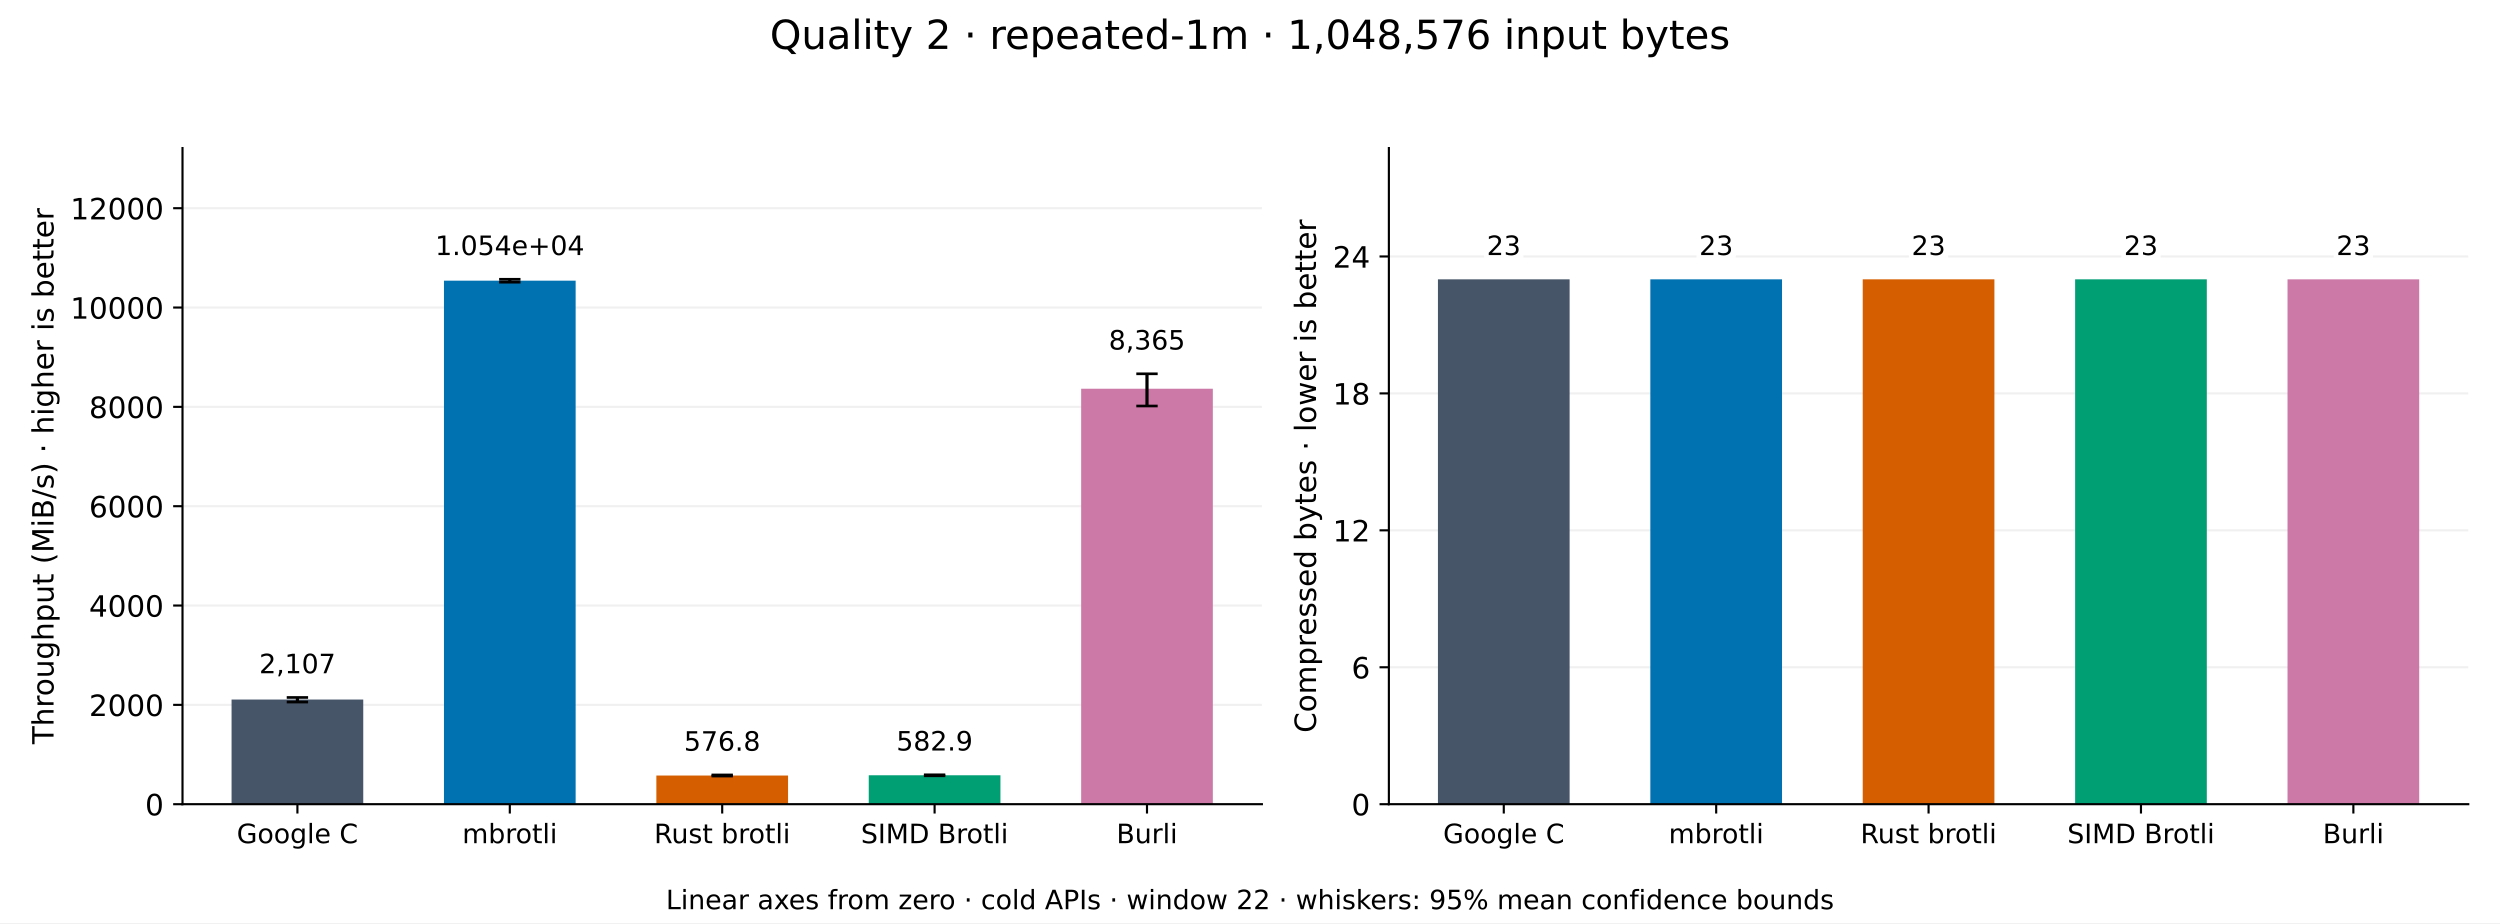
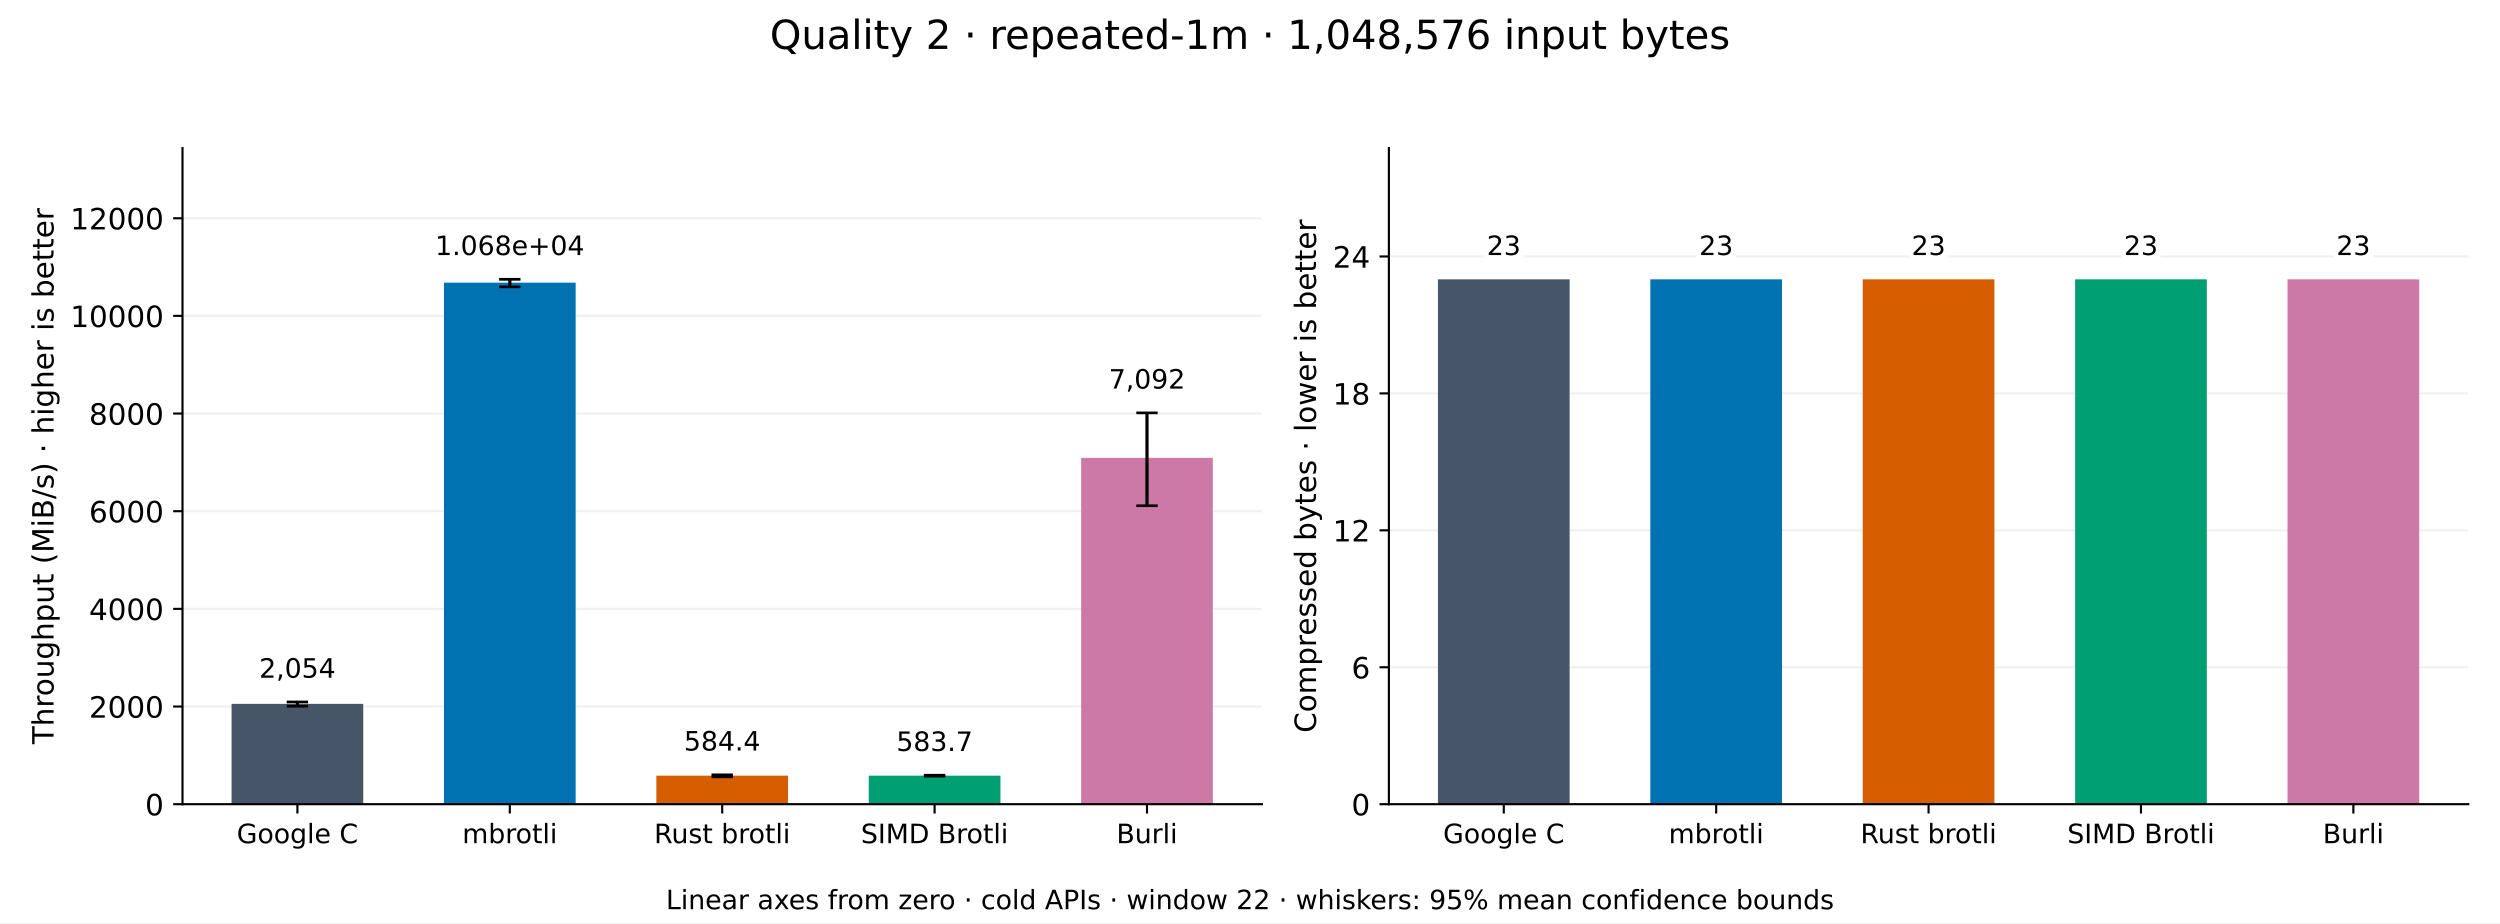
<svg xmlns="http://www.w3.org/2000/svg" xmlns:xlink="http://www.w3.org/1999/xlink" width="936pt" height="345.6pt" viewBox="0 0 936 345.6" version="1.1">
  <defs>
    <style type="text/css">*{stroke-linejoin: round; stroke-linecap: butt}</style>
  </defs>
  <g id="figure_1">
    <g id="patch_1">
      <path d="M 0 345.6 L 936 345.6 L 936 0 L 0 0 z " style="fill: #ffffff" />
    </g>
    <g id="axes_1">
      <g id="patch_2">
        <path d="M 68.33 301.088 L 472.455 301.088 L 472.455 55.44 L 68.33 55.44 z " style="fill: #ffffff" />
      </g>
      <g id="matplotlib.axis_1">
        <g id="xtick_1">
          <g id="line2d_1">
            <defs>
              <path id="m3d63aaa0ea" d="M 0 0 L 0 3.5 " style="stroke: #000000; stroke-width: 0.8" />
            </defs>
            <g>
              <use xlink:href="#m3d63aaa0ea" x="111.351" y="301.088" style="stroke: #000000; stroke-width: 0.8" />
            </g>
          </g>
          <g id="text_1">
            <text style="font-size: 10px; font-family: 'DejaVu Sans', 'Bitstream Vera Sans', 'Computer Modern Sans Serif', 'Lucida Grande', 'Verdana', 'Geneva', 'Lucid', 'Arial', 'Helvetica', 'Avant Garde', sans-serif; text-anchor: middle" x="111.351" y="315.686" transform="rotate(-0 111.3508 315.6864)">Google C</text>
          </g>
        </g>
        <g id="xtick_2">
          <g id="line2d_2">
            <g>
              <use xlink:href="#m3d63aaa0ea" x="190.872" y="301.088" style="stroke: #000000; stroke-width: 0.8" />
            </g>
          </g>
          <g id="text_2">
            <text style="font-size: 10px; font-family: 'DejaVu Sans', 'Bitstream Vera Sans', 'Computer Modern Sans Serif', 'Lucida Grande', 'Verdana', 'Geneva', 'Lucid', 'Arial', 'Helvetica', 'Avant Garde', sans-serif; text-anchor: middle" x="190.872" y="315.686" transform="rotate(-0 190.8716 315.6864)">mbrotli</text>
          </g>
        </g>
        <g id="xtick_3">
          <g id="line2d_3">
            <g>
              <use xlink:href="#m3d63aaa0ea" x="270.392" y="301.088" style="stroke: #000000; stroke-width: 0.8" />
            </g>
          </g>
          <g id="text_3">
            <text style="font-size: 10px; font-family: 'DejaVu Sans', 'Bitstream Vera Sans', 'Computer Modern Sans Serif', 'Lucida Grande', 'Verdana', 'Geneva', 'Lucid', 'Arial', 'Helvetica', 'Avant Garde', sans-serif; text-anchor: middle" x="270.392" y="315.686" transform="rotate(-0 270.3925 315.6864)">Rust brotli</text>
          </g>
        </g>
        <g id="xtick_4">
          <g id="line2d_4">
            <g>
              <use xlink:href="#m3d63aaa0ea" x="349.913" y="301.088" style="stroke: #000000; stroke-width: 0.8" />
            </g>
          </g>
          <g id="text_4">
            <text style="font-size: 10px; font-family: 'DejaVu Sans', 'Bitstream Vera Sans', 'Computer Modern Sans Serif', 'Lucida Grande', 'Verdana', 'Geneva', 'Lucid', 'Arial', 'Helvetica', 'Avant Garde', sans-serif; text-anchor: middle" x="349.913" y="315.686" transform="rotate(-0 349.9134 315.6864)">SIMD Brotli</text>
          </g>
        </g>
        <g id="xtick_5">
          <g id="line2d_5">
            <g>
              <use xlink:href="#m3d63aaa0ea" x="429.434" y="301.088" style="stroke: #000000; stroke-width: 0.8" />
            </g>
          </g>
          <g id="text_5">
            <text style="font-size: 10px; font-family: 'DejaVu Sans', 'Bitstream Vera Sans', 'Computer Modern Sans Serif', 'Lucida Grande', 'Verdana', 'Geneva', 'Lucid', 'Arial', 'Helvetica', 'Avant Garde', sans-serif; text-anchor: middle" x="429.434" y="315.686" transform="rotate(-0 429.4342 315.6864)">Burli</text>
          </g>
        </g>
      </g>
      <g id="matplotlib.axis_2">
        <g id="ytick_1">
          <g id="line2d_6">
            <path d="M 68.33 301.088 L 472.455 301.088 " clip-path="url(#pef6c28fa15)" style="fill: none; stroke: #b0b0b0; stroke-opacity: 0.18; stroke-width: 0.8; stroke-linecap: square" />
          </g>
          <g id="line2d_7">
            <defs>
              <path id="mb6c034703b" d="M 0 0 L -3.5 0 " style="stroke: #000000; stroke-width: 0.8" />
            </defs>
            <g>
              <use xlink:href="#mb6c034703b" x="68.33" y="301.088" style="stroke: #000000; stroke-width: 0.8" />
            </g>
          </g>
          <g id="text_6">
            <text style="font-size: 11px; font-family: 'DejaVu Sans', 'Bitstream Vera Sans', 'Computer Modern Sans Serif', 'Lucida Grande', 'Verdana', 'Geneva', 'Lucid', 'Arial', 'Helvetica', 'Avant Garde', sans-serif; text-anchor: end" x="61.33" y="305.267" transform="rotate(-0 61.33 305.2671)">0</text>
          </g>
        </g>
        <g id="ytick_2">
          <g id="line2d_8">
-             <path d="M 68.33 263.899 L 472.455 263.899 " clip-path="url(#pef6c28fa15)" style="fill: none; stroke: #b0b0b0; stroke-opacity: 0.18; stroke-width: 0.8; stroke-linecap: square" />
+             <path d="M 68.33 264.525 L 472.455 264.525 " clip-path="url(#pef6c28fa15)" style="fill: none; stroke: #b0b0b0; stroke-opacity: 0.18; stroke-width: 0.8; stroke-linecap: square" />
          </g>
          <g id="line2d_9">
            <g>
-               <use xlink:href="#mb6c034703b" x="68.33" y="263.899" style="stroke: #000000; stroke-width: 0.8" />
+               <use xlink:href="#mb6c034703b" x="68.33" y="264.525" style="stroke: #000000; stroke-width: 0.8" />
            </g>
          </g>
          <g id="text_7">
-             <text style="font-size: 11px; font-family: 'DejaVu Sans', 'Bitstream Vera Sans', 'Computer Modern Sans Serif', 'Lucida Grande', 'Verdana', 'Geneva', 'Lucid', 'Arial', 'Helvetica', 'Avant Garde', sans-serif; text-anchor: end" x="61.33" y="268.078" transform="rotate(-0 61.33 268.078)">2000</text>
+             <text style="font-size: 11px; font-family: 'DejaVu Sans', 'Bitstream Vera Sans', 'Computer Modern Sans Serif', 'Lucida Grande', 'Verdana', 'Geneva', 'Lucid', 'Arial', 'Helvetica', 'Avant Garde', sans-serif; text-anchor: end" x="61.33" y="268.704" transform="rotate(-0 61.33 268.7038)">2000</text>
          </g>
        </g>
        <g id="ytick_3">
          <g id="line2d_10">
-             <path d="M 68.33 226.71 L 472.455 226.71 " clip-path="url(#pef6c28fa15)" style="fill: none; stroke: #b0b0b0; stroke-opacity: 0.18; stroke-width: 0.8; stroke-linecap: square" />
+             <path d="M 68.33 227.961 L 472.455 227.961 " clip-path="url(#pef6c28fa15)" style="fill: none; stroke: #b0b0b0; stroke-opacity: 0.18; stroke-width: 0.8; stroke-linecap: square" />
          </g>
          <g id="line2d_11">
            <g>
-               <use xlink:href="#mb6c034703b" x="68.33" y="226.71" style="stroke: #000000; stroke-width: 0.8" />
+               <use xlink:href="#mb6c034703b" x="68.33" y="227.961" style="stroke: #000000; stroke-width: 0.8" />
            </g>
          </g>
          <g id="text_8">
-             <text style="font-size: 11px; font-family: 'DejaVu Sans', 'Bitstream Vera Sans', 'Computer Modern Sans Serif', 'Lucida Grande', 'Verdana', 'Geneva', 'Lucid', 'Arial', 'Helvetica', 'Avant Garde', sans-serif; text-anchor: end" x="61.33" y="230.889" transform="rotate(-0 61.33 230.8889)">4000</text>
+             <text style="font-size: 11px; font-family: 'DejaVu Sans', 'Bitstream Vera Sans', 'Computer Modern Sans Serif', 'Lucida Grande', 'Verdana', 'Geneva', 'Lucid', 'Arial', 'Helvetica', 'Avant Garde', sans-serif; text-anchor: end" x="61.33" y="232.14" transform="rotate(-0 61.33 232.1404)">4000</text>
          </g>
        </g>
        <g id="ytick_4">
          <g id="line2d_12">
-             <path d="M 68.33 189.521 L 472.455 189.521 " clip-path="url(#pef6c28fa15)" style="fill: none; stroke: #b0b0b0; stroke-opacity: 0.18; stroke-width: 0.8; stroke-linecap: square" />
+             <path d="M 68.33 191.398 L 472.455 191.398 " clip-path="url(#pef6c28fa15)" style="fill: none; stroke: #b0b0b0; stroke-opacity: 0.18; stroke-width: 0.8; stroke-linecap: square" />
          </g>
          <g id="line2d_13">
            <g>
-               <use xlink:href="#mb6c034703b" x="68.33" y="189.521" style="stroke: #000000; stroke-width: 0.8" />
+               <use xlink:href="#mb6c034703b" x="68.33" y="191.398" style="stroke: #000000; stroke-width: 0.8" />
            </g>
          </g>
          <g id="text_9">
-             <text style="font-size: 11px; font-family: 'DejaVu Sans', 'Bitstream Vera Sans', 'Computer Modern Sans Serif', 'Lucida Grande', 'Verdana', 'Geneva', 'Lucid', 'Arial', 'Helvetica', 'Avant Garde', sans-serif; text-anchor: end" x="61.33" y="193.7" transform="rotate(-0 61.33 193.6997)">6000</text>
+             <text style="font-size: 11px; font-family: 'DejaVu Sans', 'Bitstream Vera Sans', 'Computer Modern Sans Serif', 'Lucida Grande', 'Verdana', 'Geneva', 'Lucid', 'Arial', 'Helvetica', 'Avant Garde', sans-serif; text-anchor: end" x="61.33" y="195.577" transform="rotate(-0 61.33 195.577)">6000</text>
          </g>
        </g>
        <g id="ytick_5">
          <g id="line2d_14">
-             <path d="M 68.33 152.331 L 472.455 152.331 " clip-path="url(#pef6c28fa15)" style="fill: none; stroke: #b0b0b0; stroke-opacity: 0.18; stroke-width: 0.8; stroke-linecap: square" />
+             <path d="M 68.33 154.834 L 472.455 154.834 " clip-path="url(#pef6c28fa15)" style="fill: none; stroke: #b0b0b0; stroke-opacity: 0.18; stroke-width: 0.8; stroke-linecap: square" />
          </g>
          <g id="line2d_15">
            <g>
-               <use xlink:href="#mb6c034703b" x="68.33" y="152.331" style="stroke: #000000; stroke-width: 0.8" />
+               <use xlink:href="#mb6c034703b" x="68.33" y="154.834" style="stroke: #000000; stroke-width: 0.8" />
            </g>
          </g>
          <g id="text_10">
-             <text style="font-size: 11px; font-family: 'DejaVu Sans', 'Bitstream Vera Sans', 'Computer Modern Sans Serif', 'Lucida Grande', 'Verdana', 'Geneva', 'Lucid', 'Arial', 'Helvetica', 'Avant Garde', sans-serif; text-anchor: end" x="61.33" y="156.511" transform="rotate(-0 61.33 156.5106)">8000</text>
+             <text style="font-size: 11px; font-family: 'DejaVu Sans', 'Bitstream Vera Sans', 'Computer Modern Sans Serif', 'Lucida Grande', 'Verdana', 'Geneva', 'Lucid', 'Arial', 'Helvetica', 'Avant Garde', sans-serif; text-anchor: end" x="61.33" y="159.014" transform="rotate(-0 61.33 159.0136)">8000</text>
          </g>
        </g>
        <g id="ytick_6">
          <g id="line2d_16">
-             <path d="M 68.33 115.142 L 472.455 115.142 " clip-path="url(#pef6c28fa15)" style="fill: none; stroke: #b0b0b0; stroke-opacity: 0.18; stroke-width: 0.8; stroke-linecap: square" />
+             <path d="M 68.33 118.271 L 472.455 118.271 " clip-path="url(#pef6c28fa15)" style="fill: none; stroke: #b0b0b0; stroke-opacity: 0.18; stroke-width: 0.8; stroke-linecap: square" />
          </g>
          <g id="line2d_17">
            <g>
-               <use xlink:href="#mb6c034703b" x="68.33" y="115.142" style="stroke: #000000; stroke-width: 0.8" />
+               <use xlink:href="#mb6c034703b" x="68.33" y="118.271" style="stroke: #000000; stroke-width: 0.8" />
            </g>
          </g>
          <g id="text_11">
-             <text style="font-size: 11px; font-family: 'DejaVu Sans', 'Bitstream Vera Sans', 'Computer Modern Sans Serif', 'Lucida Grande', 'Verdana', 'Geneva', 'Lucid', 'Arial', 'Helvetica', 'Avant Garde', sans-serif; text-anchor: end" x="61.33" y="119.321" transform="rotate(-0 61.33 119.3215)">10000</text>
+             <text style="font-size: 11px; font-family: 'DejaVu Sans', 'Bitstream Vera Sans', 'Computer Modern Sans Serif', 'Lucida Grande', 'Verdana', 'Geneva', 'Lucid', 'Arial', 'Helvetica', 'Avant Garde', sans-serif; text-anchor: end" x="61.33" y="122.45" transform="rotate(-0 61.33 122.4502)">10000</text>
          </g>
        </g>
        <g id="ytick_7">
          <g id="line2d_18">
-             <path d="M 68.33 77.953 L 472.455 77.953 " clip-path="url(#pef6c28fa15)" style="fill: none; stroke: #b0b0b0; stroke-opacity: 0.18; stroke-width: 0.8; stroke-linecap: square" />
+             <path d="M 68.33 81.708 L 472.455 81.708 " clip-path="url(#pef6c28fa15)" style="fill: none; stroke: #b0b0b0; stroke-opacity: 0.18; stroke-width: 0.8; stroke-linecap: square" />
          </g>
          <g id="line2d_19">
            <g>
-               <use xlink:href="#mb6c034703b" x="68.33" y="77.953" style="stroke: #000000; stroke-width: 0.8" />
+               <use xlink:href="#mb6c034703b" x="68.33" y="81.708" style="stroke: #000000; stroke-width: 0.8" />
            </g>
          </g>
          <g id="text_12">
-             <text style="font-size: 11px; font-family: 'DejaVu Sans', 'Bitstream Vera Sans', 'Computer Modern Sans Serif', 'Lucida Grande', 'Verdana', 'Geneva', 'Lucid', 'Arial', 'Helvetica', 'Avant Garde', sans-serif; text-anchor: end" x="61.33" y="82.132" transform="rotate(-0 61.33 82.13233)">12000</text>
+             <text style="font-size: 11px; font-family: 'DejaVu Sans', 'Bitstream Vera Sans', 'Computer Modern Sans Serif', 'Lucida Grande', 'Verdana', 'Geneva', 'Lucid', 'Arial', 'Helvetica', 'Avant Garde', sans-serif; text-anchor: end" x="61.33" y="85.887" transform="rotate(-0 61.33 85.88686)">12000</text>
          </g>
        </g>
        <g id="text_13">
          <text style="font-size: 11px; font-family: 'DejaVu Sans', 'Bitstream Vera Sans', 'Computer Modern Sans Serif', 'Lucida Grande', 'Verdana', 'Geneva', 'Lucid', 'Arial', 'Helvetica', 'Avant Garde', sans-serif; text-anchor: middle" x="20.049" y="178.264" transform="rotate(-90 20.04859 178.264)">Throughput (MiB/s) · higher is better</text>
        </g>
      </g>
      <g id="patch_3">
-         <path d="M 86.699 301.088 L 136.002 301.088 L 136.002 261.902 L 86.699 261.902 z " clip-path="url(#pef6c28fa15)" style="fill: #475569" />
+         <path d="M 86.699 301.088 L 136.002 301.088 L 136.002 263.532 L 86.699 263.532 z " clip-path="url(#pef6c28fa15)" style="fill: #475569" />
      </g>
      <g id="patch_4">
-         <path d="M 166.22 301.088 L 215.523 301.088 L 215.523 105.076 L 166.22 105.076 z " clip-path="url(#pef6c28fa15)" style="fill: #0072b2" />
+         <path d="M 166.22 301.088 L 215.523 301.088 L 215.523 105.819 L 166.22 105.819 z " clip-path="url(#pef6c28fa15)" style="fill: #0072b2" />
      </g>
      <g id="patch_5">
-         <path d="M 245.741 301.088 L 295.044 301.088 L 295.044 290.363 L 245.741 290.363 z " clip-path="url(#pef6c28fa15)" style="fill: #d55e00" />
+         <path d="M 245.741 301.088 L 295.044 301.088 L 295.044 290.403 L 245.741 290.403 z " clip-path="url(#pef6c28fa15)" style="fill: #d55e00" />
      </g>
      <g id="patch_6">
-         <path d="M 325.262 301.088 L 374.565 301.088 L 374.565 290.25 L 325.262 290.25 z " clip-path="url(#pef6c28fa15)" style="fill: #009e73" />
+         <path d="M 325.262 301.088 L 374.565 301.088 L 374.565 290.418 L 325.262 290.418 z " clip-path="url(#pef6c28fa15)" style="fill: #009e73" />
      </g>
      <g id="patch_7">
-         <path d="M 404.783 301.088 L 454.086 301.088 L 454.086 145.537 L 404.783 145.537 z " clip-path="url(#pef6c28fa15)" style="fill: #cc79a7" />
+         <path d="M 404.783 301.088 L 454.086 301.088 L 454.086 171.426 L 404.783 171.426 z " clip-path="url(#pef6c28fa15)" style="fill: #cc79a7" />
      </g>
      <g id="LineCollection_1">
-         <path d="M 111.351 262.841 L 111.351 261.143 " clip-path="url(#pef6c28fa15)" style="fill: none; stroke: #000000; stroke-width: 1.2" />
-         <path d="M 190.872 105.655 L 190.872 104.57 " clip-path="url(#pef6c28fa15)" style="fill: none; stroke: #000000; stroke-width: 1.2" />
-         <path d="M 270.392 290.556 L 270.392 290.147 " clip-path="url(#pef6c28fa15)" style="fill: none; stroke: #000000; stroke-width: 1.2" />
-         <path d="M 349.913 290.461 L 349.913 290.077 " clip-path="url(#pef6c28fa15)" style="fill: none; stroke: #000000; stroke-width: 1.2" />
-         <path d="M 429.434 151.998 L 429.434 139.95 " clip-path="url(#pef6c28fa15)" style="fill: none; stroke: #000000; stroke-width: 1.2" />
+         <path d="M 111.351 264.402 L 111.351 262.815 " clip-path="url(#pef6c28fa15)" style="fill: none; stroke: #000000; stroke-width: 1.2" />
+         <path d="M 190.872 107.41 L 190.872 104.57 " clip-path="url(#pef6c28fa15)" style="fill: none; stroke: #000000; stroke-width: 1.2" />
+         <path d="M 270.392 290.869 L 270.392 290.081 " clip-path="url(#pef6c28fa15)" style="fill: none; stroke: #000000; stroke-width: 1.2" />
+         <path d="M 349.913 290.617 L 349.913 290.245 " clip-path="url(#pef6c28fa15)" style="fill: none; stroke: #000000; stroke-width: 1.2" />
+         <path d="M 429.434 189.348 L 429.434 154.57 " clip-path="url(#pef6c28fa15)" style="fill: none; stroke: #000000; stroke-width: 1.2" />
      </g>
      <g id="line2d_20">
        <defs>
          <path id="ma4d3aa00d3" d="M 4 0 L -4 -0 " style="stroke: #000000" />
        </defs>
        <g clip-path="url(#pef6c28fa15)">
-           <use xlink:href="#ma4d3aa00d3" x="111.351" y="262.841" style="fill: #1f77b4; stroke: #000000" />
-           <use xlink:href="#ma4d3aa00d3" x="190.872" y="105.655" style="fill: #1f77b4; stroke: #000000" />
-           <use xlink:href="#ma4d3aa00d3" x="270.392" y="290.556" style="fill: #1f77b4; stroke: #000000" />
-           <use xlink:href="#ma4d3aa00d3" x="349.913" y="290.461" style="fill: #1f77b4; stroke: #000000" />
-           <use xlink:href="#ma4d3aa00d3" x="429.434" y="151.998" style="fill: #1f77b4; stroke: #000000" />
+           <use xlink:href="#ma4d3aa00d3" x="111.351" y="264.402" style="fill: #1f77b4; stroke: #000000" />
+           <use xlink:href="#ma4d3aa00d3" x="190.872" y="107.41" style="fill: #1f77b4; stroke: #000000" />
+           <use xlink:href="#ma4d3aa00d3" x="270.392" y="290.869" style="fill: #1f77b4; stroke: #000000" />
+           <use xlink:href="#ma4d3aa00d3" x="349.913" y="290.617" style="fill: #1f77b4; stroke: #000000" />
+           <use xlink:href="#ma4d3aa00d3" x="429.434" y="189.348" style="fill: #1f77b4; stroke: #000000" />
        </g>
      </g>
      <g id="line2d_21">
        <g clip-path="url(#pef6c28fa15)">
-           <use xlink:href="#ma4d3aa00d3" x="111.351" y="261.143" style="fill: #1f77b4; stroke: #000000" />
+           <use xlink:href="#ma4d3aa00d3" x="111.351" y="262.815" style="fill: #1f77b4; stroke: #000000" />
          <use xlink:href="#ma4d3aa00d3" x="190.872" y="104.57" style="fill: #1f77b4; stroke: #000000" />
-           <use xlink:href="#ma4d3aa00d3" x="270.392" y="290.147" style="fill: #1f77b4; stroke: #000000" />
-           <use xlink:href="#ma4d3aa00d3" x="349.913" y="290.077" style="fill: #1f77b4; stroke: #000000" />
-           <use xlink:href="#ma4d3aa00d3" x="429.434" y="139.95" style="fill: #1f77b4; stroke: #000000" />
+           <use xlink:href="#ma4d3aa00d3" x="270.392" y="290.081" style="fill: #1f77b4; stroke: #000000" />
+           <use xlink:href="#ma4d3aa00d3" x="349.913" y="290.245" style="fill: #1f77b4; stroke: #000000" />
+           <use xlink:href="#ma4d3aa00d3" x="429.434" y="154.57" style="fill: #1f77b4; stroke: #000000" />
        </g>
      </g>
      <g id="patch_8">
        <path d="M 68.33 301.088 L 68.33 55.44 " style="fill: none; stroke: #000000; stroke-width: 0.8; stroke-linejoin: miter; stroke-linecap: square" />
      </g>
      <g id="patch_9">
        <path d="M 68.33 301.088 L 472.455 301.088 " style="fill: none; stroke: #000000; stroke-width: 0.8; stroke-linejoin: miter; stroke-linecap: square" />
      </g>
      <g id="text_14">
        <g id="patch_10">
-           <path d="M 96.037 255.143 L 126.665 255.143 L 126.665 243.465 L 96.037 243.465 z " style="fill: #ffffff; opacity: 0.9" />
-         </g>
-         <text style="font-size: 10px; font-family: 'DejaVu Sans', 'Bitstream Vera Sans', 'Computer Modern Sans Serif', 'Lucida Grande', 'Verdana', 'Geneva', 'Lucid', 'Arial', 'Helvetica', 'Avant Garde', sans-serif; text-anchor: middle" x="111.351" y="252.064" transform="rotate(-0 111.3508 252.0637)">2,107</text>
+           <path d="M 96.037 256.815 L 126.665 256.815 L 126.665 245.137 L 96.037 245.137 z " style="fill: #ffffff; opacity: 0.9" />
+         </g>
+         <text style="font-size: 10px; font-family: 'DejaVu Sans', 'Bitstream Vera Sans', 'Computer Modern Sans Serif', 'Lucida Grande', 'Verdana', 'Geneva', 'Lucid', 'Arial', 'Helvetica', 'Avant Garde', sans-serif; text-anchor: middle" x="111.351" y="253.736" transform="rotate(-0 111.3508 253.7356)">2,054</text>
      </g>
      <g id="text_15">
        <g id="patch_11">
          <path d="M 161.929 98.57 L 219.815 98.57 L 219.815 86.891 L 161.929 86.891 z " style="fill: #ffffff; opacity: 0.9" />
        </g>
-         <text style="font-size: 10px; font-family: 'DejaVu Sans', 'Bitstream Vera Sans', 'Computer Modern Sans Serif', 'Lucida Grande', 'Verdana', 'Geneva', 'Lucid', 'Arial', 'Helvetica', 'Avant Garde', sans-serif; text-anchor: middle" x="190.872" y="95.49" transform="rotate(-0 190.8716 95.48991)">1.054e+04</text>
+         <text style="font-size: 10px; font-family: 'DejaVu Sans', 'Bitstream Vera Sans', 'Computer Modern Sans Serif', 'Lucida Grande', 'Verdana', 'Geneva', 'Lucid', 'Arial', 'Helvetica', 'Avant Garde', sans-serif; text-anchor: middle" x="190.872" y="95.49" transform="rotate(-0 190.8716 95.48991)">1.068e+04</text>
      </g>
      <g id="text_16">
        <g id="patch_12">
-           <path d="M 255.078 284.147 L 285.707 284.147 L 285.707 272.469 L 255.078 272.469 z " style="fill: #ffffff; opacity: 0.9" />
-         </g>
-         <text style="font-size: 10px; font-family: 'DejaVu Sans', 'Bitstream Vera Sans', 'Computer Modern Sans Serif', 'Lucida Grande', 'Verdana', 'Geneva', 'Lucid', 'Arial', 'Helvetica', 'Avant Garde', sans-serif; text-anchor: middle" x="270.392" y="281.068" transform="rotate(-0 270.3925 281.0676)">576.8</text>
+           <path d="M 255.078 284.081 L 285.707 284.081 L 285.707 272.403 L 255.078 272.403 z " style="fill: #ffffff; opacity: 0.9" />
+         </g>
+         <text style="font-size: 10px; font-family: 'DejaVu Sans', 'Bitstream Vera Sans', 'Computer Modern Sans Serif', 'Lucida Grande', 'Verdana', 'Geneva', 'Lucid', 'Arial', 'Helvetica', 'Avant Garde', sans-serif; text-anchor: middle" x="270.392" y="281.002" transform="rotate(-0 270.3925 281.0017)">584.4</text>
      </g>
      <g id="text_17">
        <g id="patch_13">
-           <path d="M 334.599 284.077 L 365.227 284.077 L 365.227 272.399 L 334.599 272.399 z " style="fill: #ffffff; opacity: 0.9" />
-         </g>
-         <text style="font-size: 10px; font-family: 'DejaVu Sans', 'Bitstream Vera Sans', 'Computer Modern Sans Serif', 'Lucida Grande', 'Verdana', 'Geneva', 'Lucid', 'Arial', 'Helvetica', 'Avant Garde', sans-serif; text-anchor: middle" x="349.913" y="280.998" transform="rotate(-0 349.9134 280.9975)">582.9</text>
+           <path d="M 334.599 284.245 L 365.227 284.245 L 365.227 272.567 L 334.599 272.567 z " style="fill: #ffffff; opacity: 0.9" />
+         </g>
+         <text style="font-size: 10px; font-family: 'DejaVu Sans', 'Bitstream Vera Sans', 'Computer Modern Sans Serif', 'Lucida Grande', 'Verdana', 'Geneva', 'Lucid', 'Arial', 'Helvetica', 'Avant Garde', sans-serif; text-anchor: middle" x="349.913" y="281.165" transform="rotate(-0 349.9134 281.1653)">583.7</text>
      </g>
      <g id="text_18">
        <g id="patch_14">
-           <path d="M 414.12 133.95 L 444.748 133.95 L 444.748 122.272 L 414.12 122.272 z " style="fill: #ffffff; opacity: 0.9" />
-         </g>
-         <text style="font-size: 10px; font-family: 'DejaVu Sans', 'Bitstream Vera Sans', 'Computer Modern Sans Serif', 'Lucida Grande', 'Verdana', 'Geneva', 'Lucid', 'Arial', 'Helvetica', 'Avant Garde', sans-serif; text-anchor: middle" x="429.434" y="130.871" transform="rotate(-0 429.4342 130.8707)">8,365</text>
+           <path d="M 414.12 148.57 L 444.748 148.57 L 444.748 136.892 L 414.12 136.892 z " style="fill: #ffffff; opacity: 0.9" />
+         </g>
+         <text style="font-size: 10px; font-family: 'DejaVu Sans', 'Bitstream Vera Sans', 'Computer Modern Sans Serif', 'Lucida Grande', 'Verdana', 'Geneva', 'Lucid', 'Arial', 'Helvetica', 'Avant Garde', sans-serif; text-anchor: middle" x="429.434" y="145.49" transform="rotate(-0 429.4342 145.4903)">7,092</text>
      </g>
    </g>
    <g id="axes_2">
      <g id="patch_15">
        <path d="M 519.995 301.088 L 924.12 301.088 L 924.12 55.44 L 519.995 55.44 z " style="fill: #ffffff" />
      </g>
      <g id="matplotlib.axis_3">
        <g id="xtick_6">
          <g id="line2d_22">
            <g>
              <use xlink:href="#m3d63aaa0ea" x="563.016" y="301.088" style="stroke: #000000; stroke-width: 0.8" />
            </g>
          </g>
          <g id="text_19">
            <text style="font-size: 10px; font-family: 'DejaVu Sans', 'Bitstream Vera Sans', 'Computer Modern Sans Serif', 'Lucida Grande', 'Verdana', 'Geneva', 'Lucid', 'Arial', 'Helvetica', 'Avant Garde', sans-serif; text-anchor: middle" x="563.016" y="315.686" transform="rotate(-0 563.0158 315.6864)">Google C</text>
          </g>
        </g>
        <g id="xtick_7">
          <g id="line2d_23">
            <g>
              <use xlink:href="#m3d63aaa0ea" x="642.537" y="301.088" style="stroke: #000000; stroke-width: 0.8" />
            </g>
          </g>
          <g id="text_20">
            <text style="font-size: 10px; font-family: 'DejaVu Sans', 'Bitstream Vera Sans', 'Computer Modern Sans Serif', 'Lucida Grande', 'Verdana', 'Geneva', 'Lucid', 'Arial', 'Helvetica', 'Avant Garde', sans-serif; text-anchor: middle" x="642.537" y="315.686" transform="rotate(-0 642.5366 315.6864)">mbrotli</text>
          </g>
        </g>
        <g id="xtick_8">
          <g id="line2d_24">
            <g>
              <use xlink:href="#m3d63aaa0ea" x="722.058" y="301.088" style="stroke: #000000; stroke-width: 0.8" />
            </g>
          </g>
          <g id="text_21">
            <text style="font-size: 10px; font-family: 'DejaVu Sans', 'Bitstream Vera Sans', 'Computer Modern Sans Serif', 'Lucida Grande', 'Verdana', 'Geneva', 'Lucid', 'Arial', 'Helvetica', 'Avant Garde', sans-serif; text-anchor: middle" x="722.058" y="315.686" transform="rotate(-0 722.0575 315.6864)">Rust brotli</text>
          </g>
        </g>
        <g id="xtick_9">
          <g id="line2d_25">
            <g>
              <use xlink:href="#m3d63aaa0ea" x="801.578" y="301.088" style="stroke: #000000; stroke-width: 0.8" />
            </g>
          </g>
          <g id="text_22">
            <text style="font-size: 10px; font-family: 'DejaVu Sans', 'Bitstream Vera Sans', 'Computer Modern Sans Serif', 'Lucida Grande', 'Verdana', 'Geneva', 'Lucid', 'Arial', 'Helvetica', 'Avant Garde', sans-serif; text-anchor: middle" x="801.578" y="315.686" transform="rotate(-0 801.5784 315.6864)">SIMD Brotli</text>
          </g>
        </g>
        <g id="xtick_10">
          <g id="line2d_26">
            <g>
              <use xlink:href="#m3d63aaa0ea" x="881.099" y="301.088" style="stroke: #000000; stroke-width: 0.8" />
            </g>
          </g>
          <g id="text_23">
            <text style="font-size: 10px; font-family: 'DejaVu Sans', 'Bitstream Vera Sans', 'Computer Modern Sans Serif', 'Lucida Grande', 'Verdana', 'Geneva', 'Lucid', 'Arial', 'Helvetica', 'Avant Garde', sans-serif; text-anchor: middle" x="881.099" y="315.686" transform="rotate(-0 881.0992 315.6864)">Burli</text>
          </g>
        </g>
      </g>
      <g id="matplotlib.axis_4">
        <g id="ytick_8">
          <g id="line2d_27">
            <path d="M 519.995 301.088 L 924.12 301.088 " clip-path="url(#p416297d21b)" style="fill: none; stroke: #b0b0b0; stroke-opacity: 0.18; stroke-width: 0.8; stroke-linecap: square" />
          </g>
          <g id="line2d_28">
            <g>
              <use xlink:href="#mb6c034703b" x="519.995" y="301.088" style="stroke: #000000; stroke-width: 0.8" />
            </g>
          </g>
          <g id="text_24">
            <text style="font-size: 11px; font-family: 'DejaVu Sans', 'Bitstream Vera Sans', 'Computer Modern Sans Serif', 'Lucida Grande', 'Verdana', 'Geneva', 'Lucid', 'Arial', 'Helvetica', 'Avant Garde', sans-serif; text-anchor: end" x="512.995" y="305.267" transform="rotate(-0 512.995 305.2671)">0</text>
          </g>
        </g>
        <g id="ytick_9">
          <g id="line2d_29">
            <path d="M 519.995 249.822 L 924.12 249.822 " clip-path="url(#p416297d21b)" style="fill: none; stroke: #b0b0b0; stroke-opacity: 0.18; stroke-width: 0.8; stroke-linecap: square" />
          </g>
          <g id="line2d_30">
            <g>
              <use xlink:href="#mb6c034703b" x="519.995" y="249.822" style="stroke: #000000; stroke-width: 0.8" />
            </g>
          </g>
          <g id="text_25">
            <text style="font-size: 11px; font-family: 'DejaVu Sans', 'Bitstream Vera Sans', 'Computer Modern Sans Serif', 'Lucida Grande', 'Verdana', 'Geneva', 'Lucid', 'Arial', 'Helvetica', 'Avant Garde', sans-serif; text-anchor: end" x="512.995" y="254.001" transform="rotate(-0 512.995 254.0015)">6</text>
          </g>
        </g>
        <g id="ytick_10">
          <g id="line2d_31">
            <path d="M 519.995 198.557 L 924.12 198.557 " clip-path="url(#p416297d21b)" style="fill: none; stroke: #b0b0b0; stroke-opacity: 0.18; stroke-width: 0.8; stroke-linecap: square" />
          </g>
          <g id="line2d_32">
            <g>
              <use xlink:href="#mb6c034703b" x="519.995" y="198.557" style="stroke: #000000; stroke-width: 0.8" />
            </g>
          </g>
          <g id="text_26">
            <text style="font-size: 11px; font-family: 'DejaVu Sans', 'Bitstream Vera Sans', 'Computer Modern Sans Serif', 'Lucida Grande', 'Verdana', 'Geneva', 'Lucid', 'Arial', 'Helvetica', 'Avant Garde', sans-serif; text-anchor: end" x="512.995" y="202.736" transform="rotate(-0 512.995 202.7358)">12</text>
          </g>
        </g>
        <g id="ytick_11">
          <g id="line2d_33">
            <path d="M 519.995 147.291 L 924.12 147.291 " clip-path="url(#p416297d21b)" style="fill: none; stroke: #b0b0b0; stroke-opacity: 0.18; stroke-width: 0.8; stroke-linecap: square" />
          </g>
          <g id="line2d_34">
            <g>
              <use xlink:href="#mb6c034703b" x="519.995" y="147.291" style="stroke: #000000; stroke-width: 0.8" />
            </g>
          </g>
          <g id="text_27">
            <text style="font-size: 11px; font-family: 'DejaVu Sans', 'Bitstream Vera Sans', 'Computer Modern Sans Serif', 'Lucida Grande', 'Verdana', 'Geneva', 'Lucid', 'Arial', 'Helvetica', 'Avant Garde', sans-serif; text-anchor: end" x="512.995" y="151.47" transform="rotate(-0 512.995 151.4701)">18</text>
          </g>
        </g>
        <g id="ytick_12">
          <g id="line2d_35">
            <path d="M 519.995 96.025 L 924.12 96.025 " clip-path="url(#p416297d21b)" style="fill: none; stroke: #b0b0b0; stroke-opacity: 0.18; stroke-width: 0.8; stroke-linecap: square" />
          </g>
          <g id="line2d_36">
            <g>
              <use xlink:href="#mb6c034703b" x="519.995" y="96.025" style="stroke: #000000; stroke-width: 0.8" />
            </g>
          </g>
          <g id="text_28">
            <text style="font-size: 11px; font-family: 'DejaVu Sans', 'Bitstream Vera Sans', 'Computer Modern Sans Serif', 'Lucida Grande', 'Verdana', 'Geneva', 'Lucid', 'Arial', 'Helvetica', 'Avant Garde', sans-serif; text-anchor: end" x="512.995" y="100.204" transform="rotate(-0 512.995 100.2045)">24</text>
          </g>
        </g>
        <g id="text_29">
          <text style="font-size: 11px; font-family: 'DejaVu Sans', 'Bitstream Vera Sans', 'Computer Modern Sans Serif', 'Lucida Grande', 'Verdana', 'Geneva', 'Lucid', 'Arial', 'Helvetica', 'Avant Garde', sans-serif; text-anchor: middle" x="492.71" y="178.264" transform="rotate(-90 492.7098 178.264)">Compressed bytes · lower is better</text>
        </g>
      </g>
      <g id="patch_16">
        <path d="M 538.364 301.088 L 587.667 301.088 L 587.667 104.57 L 538.364 104.57 z " clip-path="url(#p416297d21b)" style="fill: #475569" />
      </g>
      <g id="patch_17">
        <path d="M 617.885 301.088 L 667.188 301.088 L 667.188 104.57 L 617.885 104.57 z " clip-path="url(#p416297d21b)" style="fill: #0072b2" />
      </g>
      <g id="patch_18">
        <path d="M 697.406 301.088 L 746.709 301.088 L 746.709 104.57 L 697.406 104.57 z " clip-path="url(#p416297d21b)" style="fill: #d55e00" />
      </g>
      <g id="patch_19">
        <path d="M 776.927 301.088 L 826.23 301.088 L 826.23 104.57 L 776.927 104.57 z " clip-path="url(#p416297d21b)" style="fill: #009e73" />
      </g>
      <g id="patch_20">
        <path d="M 856.448 301.088 L 905.751 301.088 L 905.751 104.57 L 856.448 104.57 z " clip-path="url(#p416297d21b)" style="fill: #cc79a7" />
      </g>
      <g id="patch_21">
        <path d="M 519.995 301.088 L 519.995 55.44 " style="fill: none; stroke: #000000; stroke-width: 0.8; stroke-linejoin: miter; stroke-linecap: square" />
      </g>
      <g id="patch_22">
        <path d="M 519.995 301.088 L 924.12 301.088 " style="fill: none; stroke: #000000; stroke-width: 0.8; stroke-linejoin: miter; stroke-linecap: square" />
      </g>
      <g id="text_30">
        <g id="patch_23">
          <path d="M 555.653 98.57 L 570.378 98.57 L 570.378 86.891 L 555.653 86.891 z " style="fill: #ffffff; opacity: 0.9" />
        </g>
        <text style="font-size: 10px; font-family: 'DejaVu Sans', 'Bitstream Vera Sans', 'Computer Modern Sans Serif', 'Lucida Grande', 'Verdana', 'Geneva', 'Lucid', 'Arial', 'Helvetica', 'Avant Garde', sans-serif; text-anchor: middle" x="563.016" y="95.49" transform="rotate(-0 563.0158 95.48991)">23</text>
      </g>
      <g id="text_31">
        <g id="patch_24">
          <path d="M 635.174 98.57 L 649.899 98.57 L 649.899 86.891 L 635.174 86.891 z " style="fill: #ffffff; opacity: 0.9" />
        </g>
        <text style="font-size: 10px; font-family: 'DejaVu Sans', 'Bitstream Vera Sans', 'Computer Modern Sans Serif', 'Lucida Grande', 'Verdana', 'Geneva', 'Lucid', 'Arial', 'Helvetica', 'Avant Garde', sans-serif; text-anchor: middle" x="642.537" y="95.49" transform="rotate(-0 642.5366 95.48991)">23</text>
      </g>
      <g id="text_32">
        <g id="patch_25">
          <path d="M 714.695 98.57 L 729.42 98.57 L 729.42 86.891 L 714.695 86.891 z " style="fill: #ffffff; opacity: 0.9" />
        </g>
        <text style="font-size: 10px; font-family: 'DejaVu Sans', 'Bitstream Vera Sans', 'Computer Modern Sans Serif', 'Lucida Grande', 'Verdana', 'Geneva', 'Lucid', 'Arial', 'Helvetica', 'Avant Garde', sans-serif; text-anchor: middle" x="722.058" y="95.49" transform="rotate(-0 722.0575 95.48991)">23</text>
      </g>
      <g id="text_33">
        <g id="patch_26">
          <path d="M 794.216 98.57 L 808.941 98.57 L 808.941 86.891 L 794.216 86.891 z " style="fill: #ffffff; opacity: 0.9" />
        </g>
        <text style="font-size: 10px; font-family: 'DejaVu Sans', 'Bitstream Vera Sans', 'Computer Modern Sans Serif', 'Lucida Grande', 'Verdana', 'Geneva', 'Lucid', 'Arial', 'Helvetica', 'Avant Garde', sans-serif; text-anchor: middle" x="801.578" y="95.49" transform="rotate(-0 801.5784 95.48991)">23</text>
      </g>
      <g id="text_34">
        <g id="patch_27">
          <path d="M 873.737 98.57 L 888.462 98.57 L 888.462 86.891 L 873.737 86.891 z " style="fill: #ffffff; opacity: 0.9" />
        </g>
        <text style="font-size: 10px; font-family: 'DejaVu Sans', 'Bitstream Vera Sans', 'Computer Modern Sans Serif', 'Lucida Grande', 'Verdana', 'Geneva', 'Lucid', 'Arial', 'Helvetica', 'Avant Garde', sans-serif; text-anchor: middle" x="881.099" y="95.49" transform="rotate(-0 881.0992 95.48991)">23</text>
      </g>
    </g>
    <g id="text_35">
      <text style="font-size: 15px; font-family: 'DejaVu Sans', 'Bitstream Vera Sans', 'Computer Modern Sans Serif', 'Lucida Grande', 'Verdana', 'Geneva', 'Lucid', 'Arial', 'Helvetica', 'Avant Garde', sans-serif; text-anchor: middle" x="468" y="18.31" transform="rotate(-0 468 18.30966)">Quality 2 · repeated-1m · 1,048,576 input bytes</text>
    </g>
    <g id="text_36">
      <text style="font-size: 10px; font-family: 'DejaVu Sans', 'Bitstream Vera Sans', 'Computer Modern Sans Serif', 'Lucida Grande', 'Verdana', 'Geneva', 'Lucid', 'Arial', 'Helvetica', 'Avant Garde', sans-serif; text-anchor: middle" x="468" y="340.416" transform="rotate(-0 468 340.416)">Linear axes from zero · cold APIs · window 22 · whiskers: 95% mean confidence bounds</text>
    </g>
  </g>
  <defs>
    <clipPath id="pef6c28fa15">
      <rect x="68.33" y="55.44" width="404.125" height="245.648" />
    </clipPath>
    <clipPath id="p416297d21b">
      <rect x="519.995" y="55.44" width="404.125" height="245.648" />
    </clipPath>
  </defs>
</svg>
